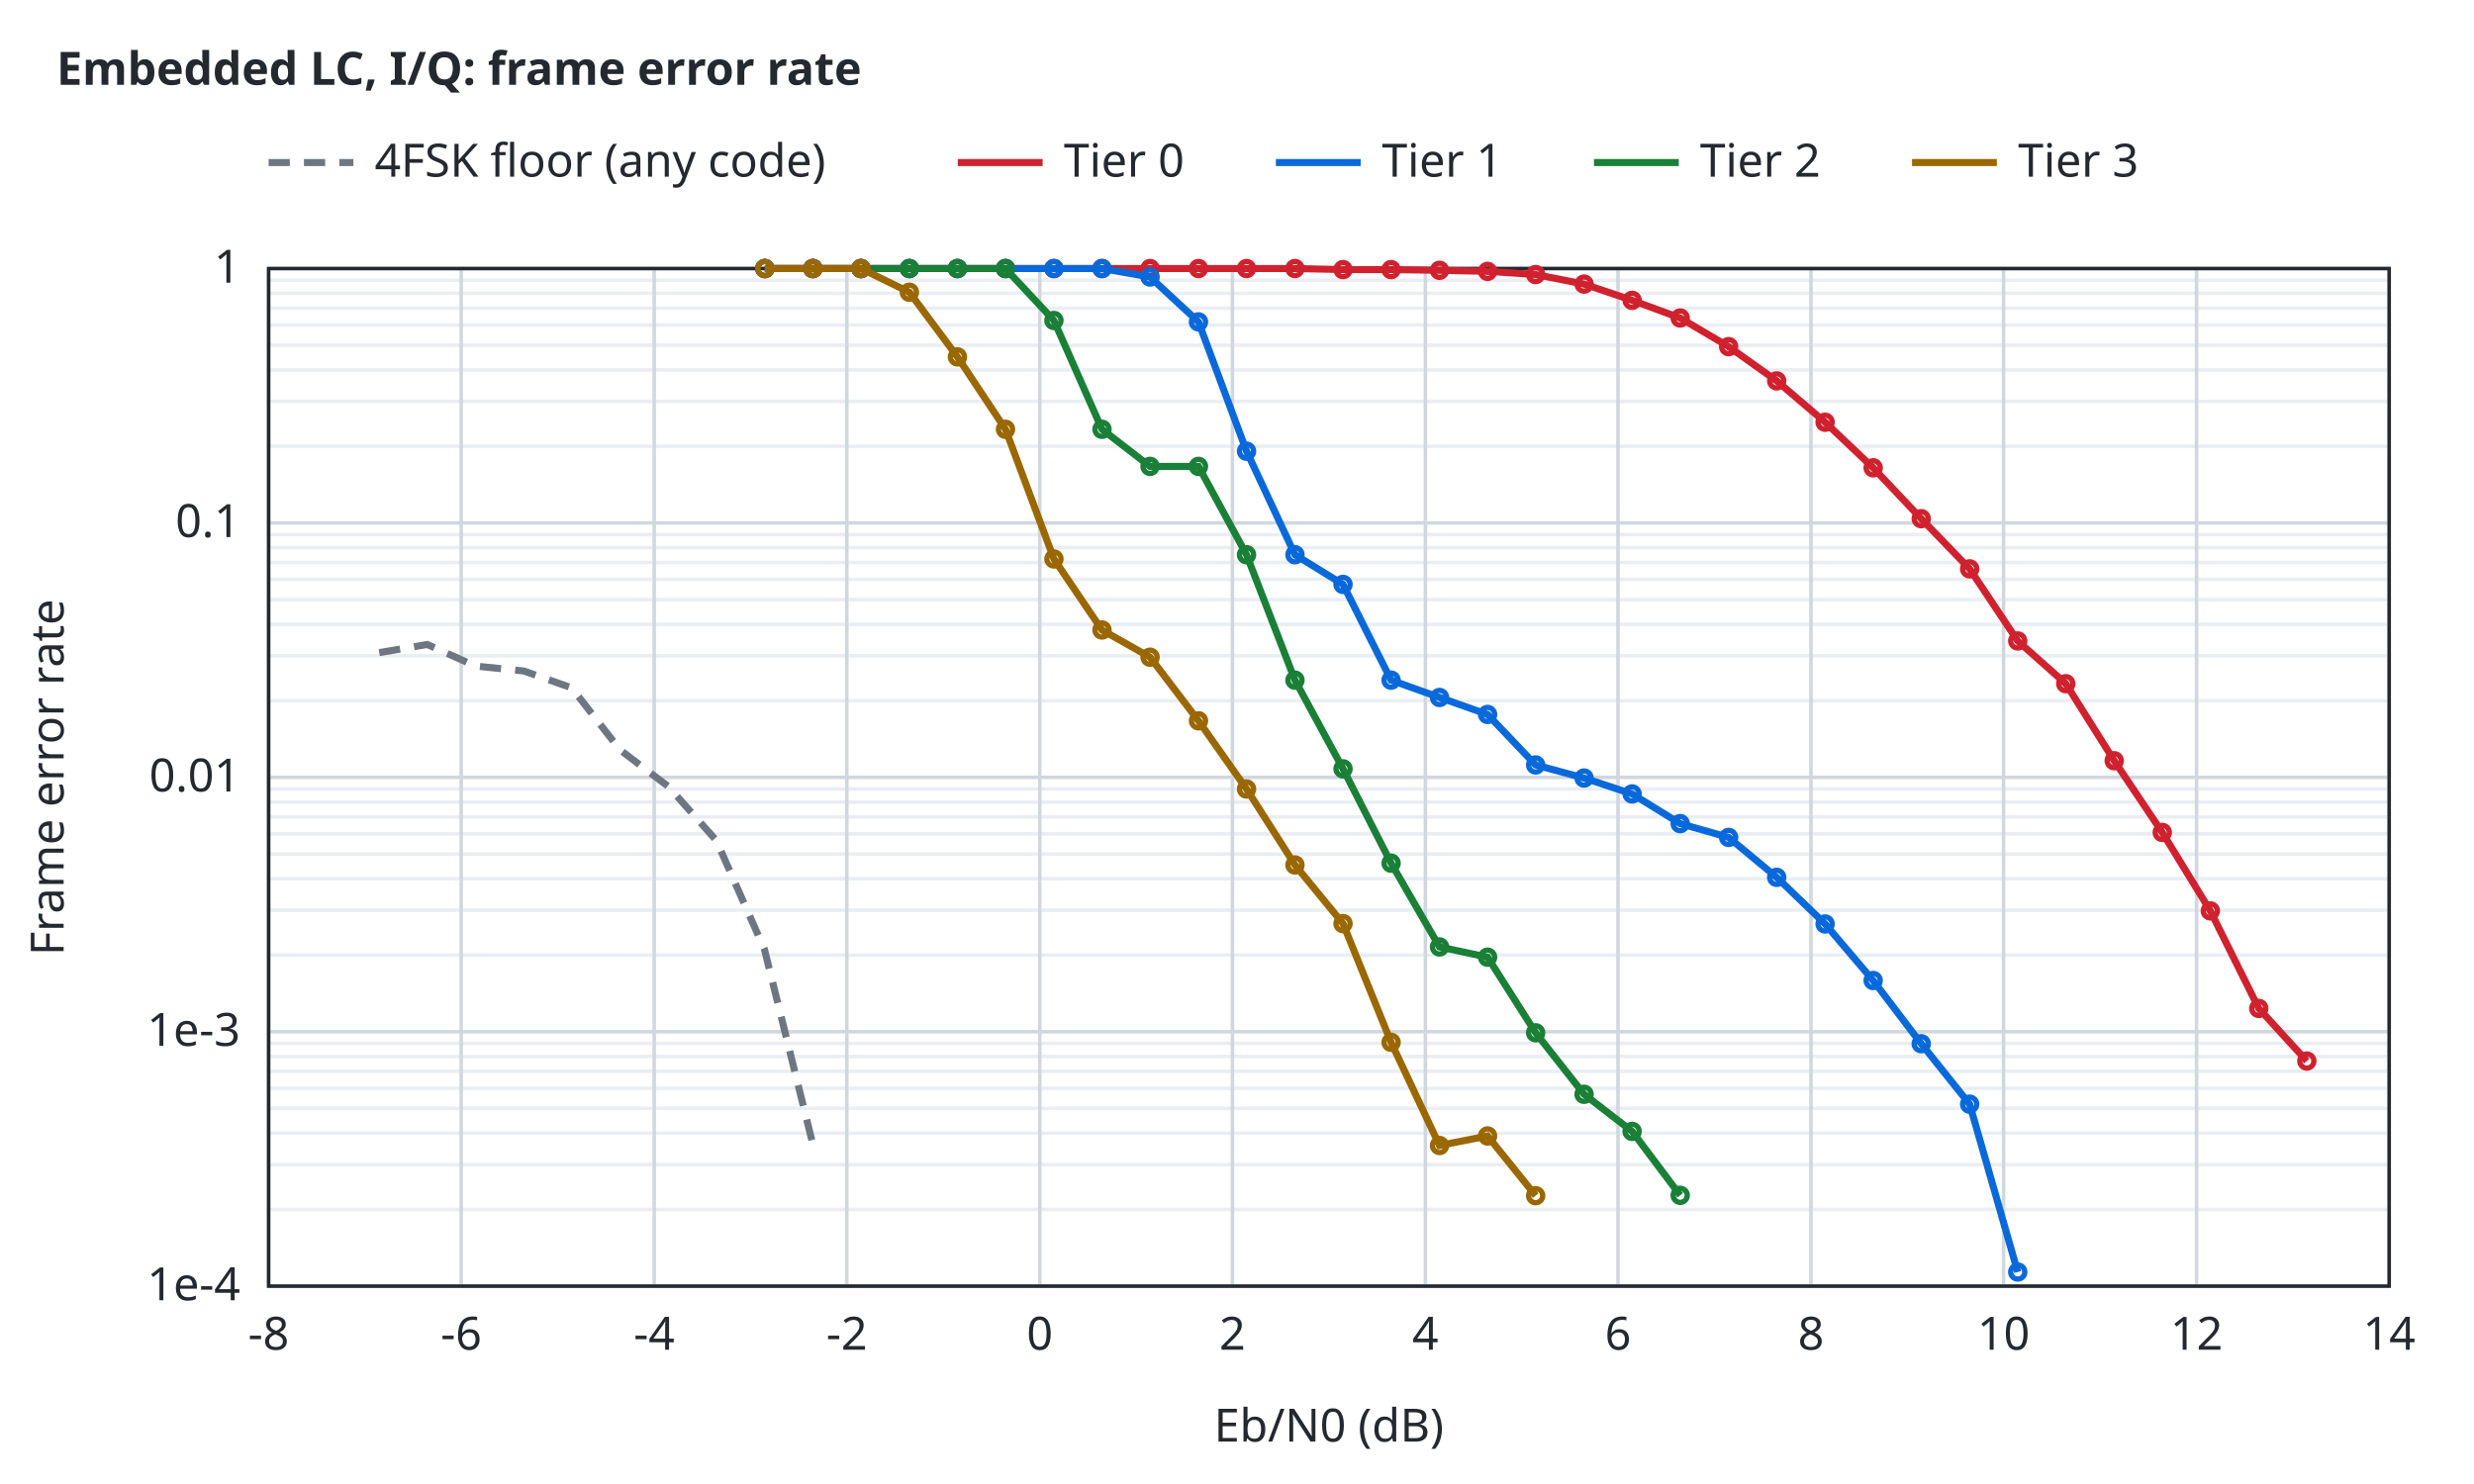
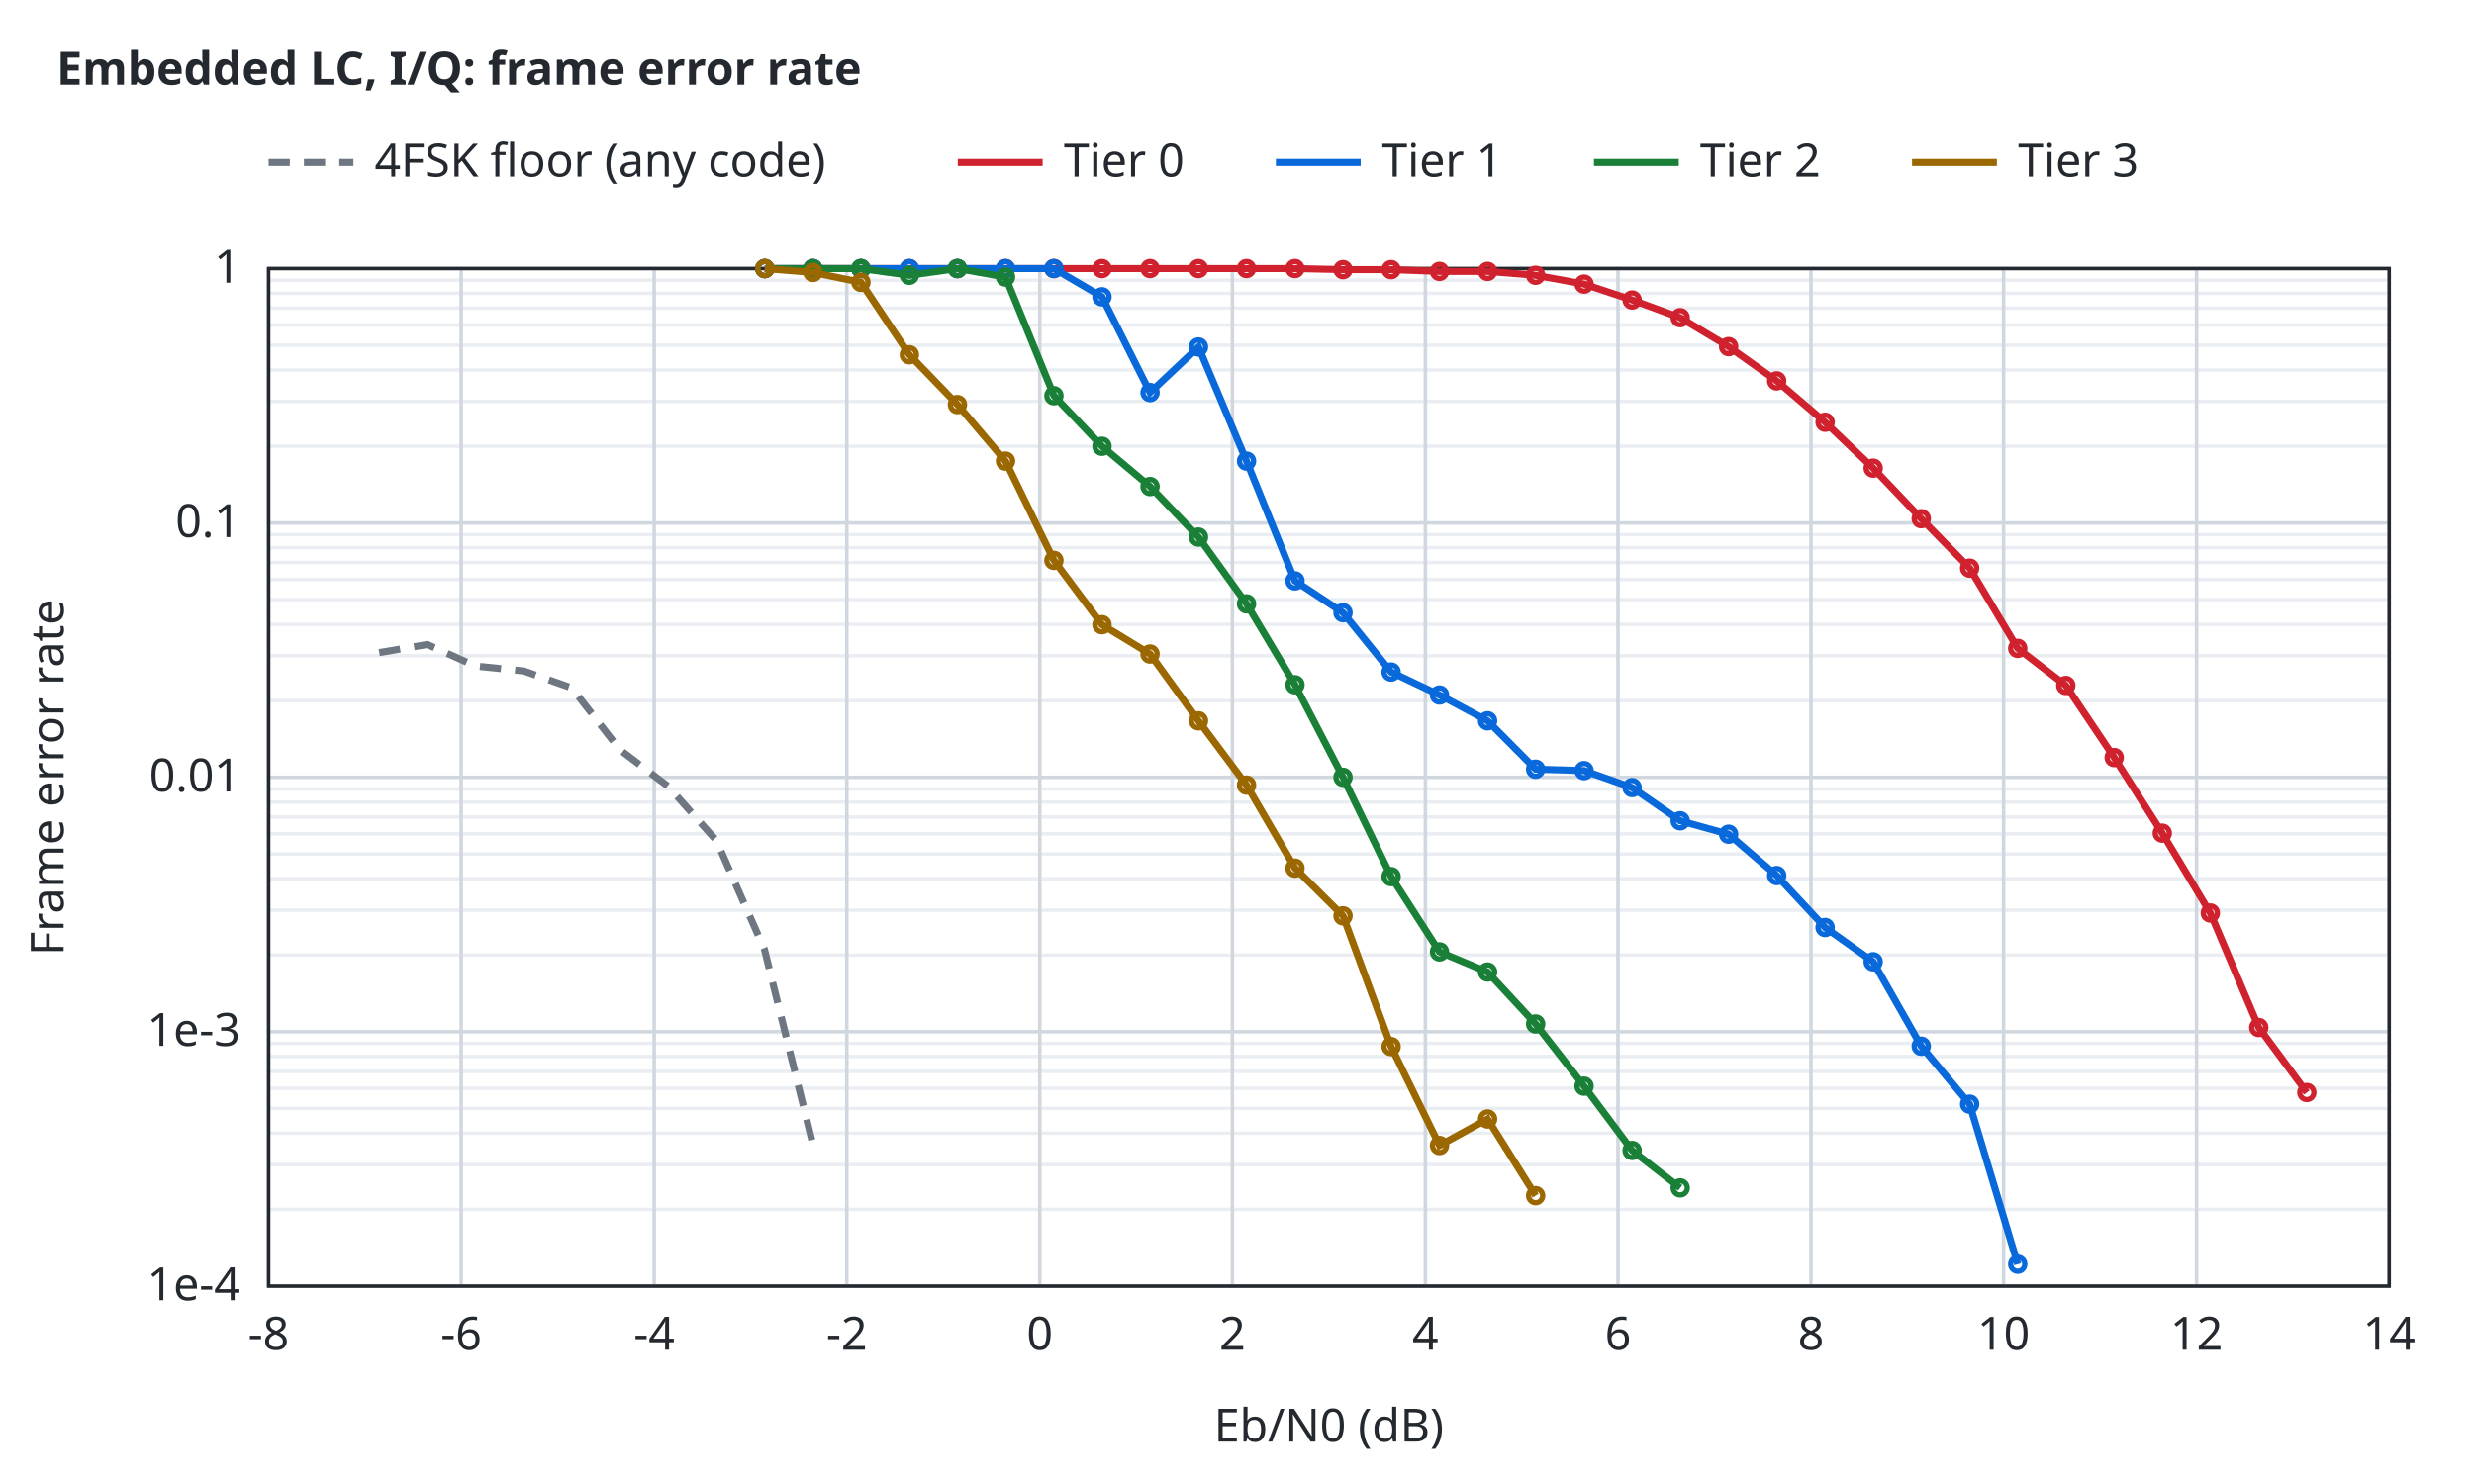
<svg xmlns="http://www.w3.org/2000/svg" width="700" height="420" viewBox="0 0 700 420">
  <style>text{font-family:sans-serif;font-size:13px;fill:#24292f}.t{font-weight:600}.bg{fill:#ffffff}.ax{stroke:#24292f;stroke-width:1;fill:none}.gr{stroke:#d0d7de;stroke-width:1}.mi{stroke:#eaeef2;stroke-width:1}.r0{stroke:#6e7781}.r1{stroke:#bc4c00}.r2{stroke:#8250df}.r3{stroke:#1b7c83}.r4{stroke:#9a6700}.s1{stroke:#cf222e}.s2{stroke:#0969da}.s3{stroke:#1a7f37}.s4{stroke:#9a6700}.q0{fill:#6e7781}.q1{fill:#bc4c00}.q2{fill:#8250df}.f1{fill:#cf222e}.f2{fill:#0969da}.f3{fill:#1a7f37}.f4{fill:#9a6700}.l{fill:none;stroke-width:2}.p{fill:none;stroke-width:1.5}.e{fill:none;stroke-width:1;stroke-opacity:.25}@media (prefers-color-scheme:dark){text{fill:#e6edf3}.bg{fill:#0d1117}.ax{stroke:#8b949e}.gr{stroke:#30363d}.mi{stroke:#21262d}.r0{stroke:#8b949e}.r1{stroke:#f0883e}.r2{stroke:#d2a8ff}.r3{stroke:#39c5cf}.r4{stroke:#d29922}.s1{stroke:#ff7b72}.s2{stroke:#58a6ff}.s3{stroke:#3fb950}.s4{stroke:#d29922}.q0{fill:#8b949e}.q1{fill:#f0883e}.q2{fill:#d2a8ff}.f1{fill:#ff7b72}.f2{fill:#58a6ff}.f3{fill:#3fb950}.f4{fill:#d29922}}</style>
  <rect class="bg" width="100%" height="100%" />
  <text class="t" x="16" y="24">Embedded LC, I/Q: frame error rate</text>
  <line class="mi" x1="76.0" y1="342.3" x2="676.0" y2="342.3" />
  <line class="mi" x1="76.0" y1="329.6" x2="676.0" y2="329.6" />
  <line class="mi" x1="76.0" y1="320.7" x2="676.0" y2="320.7" />
  <line class="mi" x1="76.0" y1="313.7" x2="676.0" y2="313.7" />
  <line class="mi" x1="76.0" y1="308.0" x2="676.0" y2="308.0" />
  <line class="mi" x1="76.0" y1="303.2" x2="676.0" y2="303.2" />
  <line class="mi" x1="76.0" y1="299.0" x2="676.0" y2="299.0" />
  <line class="mi" x1="76.0" y1="295.3" x2="676.0" y2="295.3" />
  <line class="mi" x1="76.0" y1="270.3" x2="676.0" y2="270.3" />
  <line class="mi" x1="76.0" y1="257.6" x2="676.0" y2="257.6" />
  <line class="mi" x1="76.0" y1="248.7" x2="676.0" y2="248.7" />
  <line class="mi" x1="76.0" y1="241.7" x2="676.0" y2="241.7" />
  <line class="mi" x1="76.0" y1="236.0" x2="676.0" y2="236.0" />
  <line class="mi" x1="76.0" y1="231.2" x2="676.0" y2="231.2" />
  <line class="mi" x1="76.0" y1="227.0" x2="676.0" y2="227.0" />
  <line class="mi" x1="76.0" y1="223.3" x2="676.0" y2="223.3" />
  <line class="mi" x1="76.0" y1="198.3" x2="676.0" y2="198.3" />
  <line class="mi" x1="76.0" y1="185.6" x2="676.0" y2="185.6" />
  <line class="mi" x1="76.0" y1="176.7" x2="676.0" y2="176.7" />
  <line class="mi" x1="76.0" y1="169.7" x2="676.0" y2="169.7" />
  <line class="mi" x1="76.0" y1="164.0" x2="676.0" y2="164.0" />
  <line class="mi" x1="76.0" y1="159.2" x2="676.0" y2="159.2" />
  <line class="mi" x1="76.0" y1="155.0" x2="676.0" y2="155.0" />
  <line class="mi" x1="76.0" y1="151.3" x2="676.0" y2="151.3" />
  <line class="mi" x1="76.0" y1="126.3" x2="676.0" y2="126.3" />
  <line class="mi" x1="76.0" y1="113.6" x2="676.0" y2="113.6" />
  <line class="mi" x1="76.0" y1="104.7" x2="676.0" y2="104.7" />
  <line class="mi" x1="76.0" y1="97.7" x2="676.0" y2="97.7" />
  <line class="mi" x1="76.0" y1="92.0" x2="676.0" y2="92.0" />
  <line class="mi" x1="76.0" y1="87.2" x2="676.0" y2="87.2" />
  <line class="mi" x1="76.0" y1="83.0" x2="676.0" y2="83.0" />
  <line class="mi" x1="76.0" y1="79.3" x2="676.0" y2="79.3" />
  <line class="gr" x1="76.0" y1="364.0" x2="76.0" y2="76.0" />
  <text x="76.0" y="382.0" text-anchor="middle">-8</text>
  <line class="gr" x1="130.5" y1="364.0" x2="130.5" y2="76.0" />
  <text x="130.5" y="382.0" text-anchor="middle">-6</text>
  <line class="gr" x1="185.1" y1="364.0" x2="185.1" y2="76.0" />
  <text x="185.1" y="382.0" text-anchor="middle">-4</text>
  <line class="gr" x1="239.6" y1="364.0" x2="239.6" y2="76.0" />
  <text x="239.6" y="382.0" text-anchor="middle">-2</text>
  <line class="gr" x1="294.2" y1="364.0" x2="294.2" y2="76.0" />
  <text x="294.2" y="382.0" text-anchor="middle">0</text>
  <line class="gr" x1="348.7" y1="364.0" x2="348.7" y2="76.0" />
  <text x="348.7" y="382.0" text-anchor="middle">2</text>
  <line class="gr" x1="403.3" y1="364.0" x2="403.3" y2="76.0" />
  <text x="403.3" y="382.0" text-anchor="middle">4</text>
  <line class="gr" x1="457.8" y1="364.0" x2="457.8" y2="76.0" />
  <text x="457.8" y="382.0" text-anchor="middle">6</text>
  <line class="gr" x1="512.4" y1="364.0" x2="512.4" y2="76.0" />
  <text x="512.4" y="382.0" text-anchor="middle">8</text>
  <line class="gr" x1="566.9" y1="364.0" x2="566.9" y2="76.0" />
  <text x="566.9" y="382.0" text-anchor="middle">10</text>
  <line class="gr" x1="621.5" y1="364.0" x2="621.5" y2="76.0" />
  <text x="621.5" y="382.0" text-anchor="middle">12</text>
  <line class="gr" x1="676.0" y1="364.0" x2="676.0" y2="76.0" />
  <text x="676.0" y="382.0" text-anchor="middle">14</text>
  <line class="gr" x1="76.0" y1="364.0" x2="676.0" y2="364.0" />
  <text x="68.0" y="368.0" text-anchor="end">1e-4</text>
  <line class="gr" x1="76.0" y1="292.0" x2="676.0" y2="292.0" />
  <text x="68.0" y="296.0" text-anchor="end">1e-3</text>
  <line class="gr" x1="76.0" y1="220.0" x2="676.0" y2="220.0" />
  <text x="68.0" y="224.0" text-anchor="end">0.01</text>
  <line class="gr" x1="76.0" y1="148.0" x2="676.0" y2="148.0" />
  <text x="68.0" y="152.0" text-anchor="end">0.1</text>
  <line class="gr" x1="76.0" y1="76.0" x2="676.0" y2="76.0" />
  <text x="68.0" y="80.0" text-anchor="end">1</text>
  <rect class="ax" x="76.0" y="76.0" width="600.0" height="288.0" />
  <text x="376.0" y="408.0" text-anchor="middle">Eb/N0 (dB)</text>
  <text x="18" y="220.0" text-anchor="middle" transform="rotate(-90 18 220.0)">Frame error rate</text>
  <path class="l r0" stroke-dasharray="6 4" d="M107.3,184.7 L120.9,182.4 L134.5,188.5 L148.2,189.9 L161.8,194.7 L175.4,212.2 L189.1,222.6 L202.7,237.9 L216.3,268.7 L230.0,323.9" />
-   <path class="l s1" d="M216.4,76.0 L230.0,76.0 L243.6,76.0 L257.3,76.0 L270.9,76.0 L284.5,76.0 L298.2,76.0 L311.8,76.0 L325.4,76.0 L339.1,76.0 L352.7,76.0 L366.4,76.0 L380.0,76.3 L393.6,76.3 L407.3,76.5 L420.9,76.8 L434.5,77.7 L448.2,80.4 L461.8,85.0 L475.4,90.0 L489.1,98.1 L502.7,107.8 L516.4,119.5 L530.0,132.4 L543.6,146.8 L557.3,161.0 L570.9,181.4 L584.5,193.5 L598.2,215.3 L611.8,235.6 L625.4,257.8 L639.1,285.4 L652.7,300.3" />
+   <path class="l s1" d="M216.4,76.0 L230.0,76.0 L243.6,76.0 L257.3,76.0 L270.9,76.0 L284.5,76.0 L298.2,76.0 L311.8,76.0 L325.4,76.0 L339.1,76.0 L352.7,76.0 L366.4,76.0 L380.0,76.3 L393.6,76.3 L407.3,76.8 L420.9,76.8 L434.5,77.9 L448.2,80.4 L461.8,84.9 L475.4,89.9 L489.1,98.1 L502.7,107.8 L516.4,119.5 L530.0,132.5 L543.6,146.8 L557.3,160.8 L570.9,183.5 L584.5,194.0 L598.2,214.4 L611.8,235.8 L625.4,258.4 L639.1,290.8 L652.7,309.2" />
  <circle class="p s1" cx="216.4" cy="76.0" r="2" />
  <circle class="p s1" cx="230.0" cy="76.0" r="2" />
  <circle class="p s1" cx="243.6" cy="76.0" r="2" />
  <circle class="p s1" cx="257.3" cy="76.0" r="2" />
  <circle class="p s1" cx="270.9" cy="76.0" r="2" />
  <circle class="p s1" cx="284.5" cy="76.0" r="2" />
  <circle class="p s1" cx="298.2" cy="76.0" r="2" />
  <circle class="p s1" cx="311.8" cy="76.0" r="2" />
  <circle class="p s1" cx="325.4" cy="76.0" r="2" />
  <circle class="p s1" cx="339.1" cy="76.0" r="2" />
  <circle class="p s1" cx="352.7" cy="76.0" r="2" />
  <circle class="p s1" cx="366.4" cy="76.0" r="2" />
  <circle class="p s1" cx="380.0" cy="76.3" r="2" />
  <circle class="p s1" cx="393.6" cy="76.3" r="2" />
-   <circle class="p s1" cx="407.3" cy="76.5" r="2" />
+   <circle class="p s1" cx="407.3" cy="76.8" r="2" />
  <circle class="p s1" cx="420.9" cy="76.8" r="2" />
-   <circle class="p s1" cx="434.5" cy="77.7" r="2" />
+   <circle class="p s1" cx="434.5" cy="77.9" r="2" />
  <circle class="p s1" cx="448.2" cy="80.4" r="2" />
-   <circle class="p s1" cx="461.8" cy="85.0" r="2" />
-   <circle class="p s1" cx="475.4" cy="90.0" r="2" />
+   <circle class="p s1" cx="461.8" cy="84.9" r="2" />
+   <circle class="p s1" cx="475.4" cy="89.9" r="2" />
  <circle class="p s1" cx="489.1" cy="98.1" r="2" />
  <circle class="p s1" cx="502.7" cy="107.8" r="2" />
  <circle class="p s1" cx="516.4" cy="119.5" r="2" />
-   <circle class="p s1" cx="530.0" cy="132.4" r="2" />
+   <circle class="p s1" cx="530.0" cy="132.5" r="2" />
  <circle class="p s1" cx="543.6" cy="146.8" r="2" />
-   <circle class="p s1" cx="557.3" cy="161.0" r="2" />
-   <circle class="p s1" cx="570.9" cy="181.4" r="2" />
-   <circle class="p s1" cx="584.5" cy="193.5" r="2" />
-   <circle class="p s1" cx="598.2" cy="215.3" r="2" />
-   <circle class="p s1" cx="611.8" cy="235.6" r="2" />
-   <circle class="p s1" cx="625.4" cy="257.8" r="2" />
-   <circle class="p s1" cx="639.1" cy="285.4" r="2" />
-   <circle class="p s1" cx="652.7" cy="300.3" r="2" />
-   <path class="l s2" d="M216.4,76.0 L230.0,76.0 L243.6,76.0 L257.3,76.0 L270.9,76.0 L284.5,76.0 L298.2,76.0 L311.8,76.0 L325.4,78.4 L339.1,91.1 L352.7,127.7 L366.4,157.0 L380.0,165.4 L393.6,192.5 L407.3,197.4 L420.9,202.2 L434.5,216.5 L448.2,220.2 L461.8,224.7 L475.4,233.1 L489.1,237.0 L502.7,248.3 L516.4,261.5 L530.0,277.5 L543.6,295.4 L557.3,312.5 L570.9,360.0" />
+   <circle class="p s1" cx="557.3" cy="160.8" r="2" />
+   <circle class="p s1" cx="570.9" cy="183.5" r="2" />
+   <circle class="p s1" cx="584.5" cy="194.0" r="2" />
+   <circle class="p s1" cx="598.2" cy="214.4" r="2" />
+   <circle class="p s1" cx="611.8" cy="235.8" r="2" />
+   <circle class="p s1" cx="625.4" cy="258.4" r="2" />
+   <circle class="p s1" cx="639.1" cy="290.8" r="2" />
+   <circle class="p s1" cx="652.7" cy="309.2" r="2" />
+   <path class="l s2" d="M216.4,76.0 L230.0,76.0 L243.6,76.0 L257.3,76.0 L270.9,76.0 L284.5,76.0 L298.2,76.0 L311.8,84.0 L325.4,111.1 L339.1,98.2 L352.7,130.5 L366.4,164.4 L380.0,173.4 L393.6,190.2 L407.3,196.7 L420.9,204.0 L434.5,217.7 L448.2,218.1 L461.8,222.9 L475.4,232.3 L489.1,236.1 L502.7,247.8 L516.4,262.5 L530.0,272.2 L543.6,296.1 L557.3,312.5 L570.9,357.8" />
  <circle class="p s2" cx="216.4" cy="76.0" r="2" />
  <circle class="p s2" cx="230.0" cy="76.0" r="2" />
  <circle class="p s2" cx="243.6" cy="76.0" r="2" />
  <circle class="p s2" cx="257.3" cy="76.0" r="2" />
  <circle class="p s2" cx="270.9" cy="76.0" r="2" />
  <circle class="p s2" cx="284.5" cy="76.0" r="2" />
  <circle class="p s2" cx="298.2" cy="76.0" r="2" />
-   <circle class="p s2" cx="311.8" cy="76.0" r="2" />
-   <circle class="p s2" cx="325.4" cy="78.4" r="2" />
-   <circle class="p s2" cx="339.1" cy="91.1" r="2" />
-   <circle class="p s2" cx="352.7" cy="127.7" r="2" />
-   <circle class="p s2" cx="366.4" cy="157.0" r="2" />
-   <circle class="p s2" cx="380.0" cy="165.4" r="2" />
-   <circle class="p s2" cx="393.6" cy="192.5" r="2" />
-   <circle class="p s2" cx="407.3" cy="197.4" r="2" />
-   <circle class="p s2" cx="420.9" cy="202.2" r="2" />
-   <circle class="p s2" cx="434.5" cy="216.5" r="2" />
-   <circle class="p s2" cx="448.2" cy="220.2" r="2" />
-   <circle class="p s2" cx="461.8" cy="224.7" r="2" />
-   <circle class="p s2" cx="475.4" cy="233.1" r="2" />
-   <circle class="p s2" cx="489.1" cy="237.0" r="2" />
-   <circle class="p s2" cx="502.7" cy="248.3" r="2" />
-   <circle class="p s2" cx="516.4" cy="261.5" r="2" />
-   <circle class="p s2" cx="530.0" cy="277.5" r="2" />
-   <circle class="p s2" cx="543.6" cy="295.4" r="2" />
+   <circle class="p s2" cx="311.8" cy="84.0" r="2" />
+   <circle class="p s2" cx="325.4" cy="111.1" r="2" />
+   <circle class="p s2" cx="339.1" cy="98.2" r="2" />
+   <circle class="p s2" cx="352.7" cy="130.5" r="2" />
+   <circle class="p s2" cx="366.4" cy="164.4" r="2" />
+   <circle class="p s2" cx="380.0" cy="173.4" r="2" />
+   <circle class="p s2" cx="393.6" cy="190.2" r="2" />
+   <circle class="p s2" cx="407.3" cy="196.7" r="2" />
+   <circle class="p s2" cx="420.9" cy="204.0" r="2" />
+   <circle class="p s2" cx="434.5" cy="217.7" r="2" />
+   <circle class="p s2" cx="448.2" cy="218.1" r="2" />
+   <circle class="p s2" cx="461.8" cy="222.9" r="2" />
+   <circle class="p s2" cx="475.4" cy="232.3" r="2" />
+   <circle class="p s2" cx="489.1" cy="236.1" r="2" />
+   <circle class="p s2" cx="502.7" cy="247.8" r="2" />
+   <circle class="p s2" cx="516.4" cy="262.5" r="2" />
+   <circle class="p s2" cx="530.0" cy="272.2" r="2" />
+   <circle class="p s2" cx="543.6" cy="296.1" r="2" />
  <circle class="p s2" cx="557.3" cy="312.5" r="2" />
-   <circle class="p s2" cx="570.9" cy="360.0" r="2" />
-   <path class="l s3" d="M216.4,76.0 L230.0,76.0 L243.6,76.0 L257.3,76.0 L270.9,76.0 L284.5,76.0 L298.2,90.7 L311.8,121.5 L325.4,132.0 L339.1,132.0 L352.7,157.0 L366.4,192.5 L380.0,217.6 L393.6,244.3 L407.3,268.0 L420.9,270.9 L434.5,292.3 L448.2,309.7 L461.8,320.2 L475.4,338.3" />
+   <circle class="p s2" cx="570.9" cy="357.8" r="2" />
+   <path class="l s3" d="M216.4,76.0 L230.0,76.0 L243.6,76.0 L257.3,77.9 L270.9,76.0 L284.5,78.4 L298.2,112.0 L311.8,126.3 L325.4,137.7 L339.1,152.0 L352.7,170.9 L366.4,193.8 L380.0,220.0 L393.6,248.1 L407.3,269.4 L420.9,275.1 L434.5,289.8 L448.2,307.4 L461.8,325.6 L475.4,336.2" />
  <circle class="p s3" cx="216.4" cy="76.0" r="2" />
  <circle class="p s3" cx="230.0" cy="76.0" r="2" />
  <circle class="p s3" cx="243.6" cy="76.0" r="2" />
-   <circle class="p s3" cx="257.3" cy="76.0" r="2" />
+   <circle class="p s3" cx="257.3" cy="77.9" r="2" />
  <circle class="p s3" cx="270.9" cy="76.0" r="2" />
-   <circle class="p s3" cx="284.5" cy="76.0" r="2" />
-   <circle class="p s3" cx="298.2" cy="90.7" r="2" />
-   <circle class="p s3" cx="311.8" cy="121.5" r="2" />
-   <circle class="p s3" cx="325.4" cy="132.0" r="2" />
-   <circle class="p s3" cx="339.1" cy="132.0" r="2" />
-   <circle class="p s3" cx="352.7" cy="157.0" r="2" />
-   <circle class="p s3" cx="366.4" cy="192.5" r="2" />
-   <circle class="p s3" cx="380.0" cy="217.6" r="2" />
-   <circle class="p s3" cx="393.6" cy="244.3" r="2" />
-   <circle class="p s3" cx="407.3" cy="268.0" r="2" />
-   <circle class="p s3" cx="420.9" cy="270.9" r="2" />
-   <circle class="p s3" cx="434.5" cy="292.3" r="2" />
-   <circle class="p s3" cx="448.2" cy="309.7" r="2" />
-   <circle class="p s3" cx="461.8" cy="320.2" r="2" />
-   <circle class="p s3" cx="475.4" cy="338.3" r="2" />
-   <path class="l s4" d="M216.4,76.0 L230.0,76.0 L243.6,76.0 L257.3,82.7 L270.9,101.0 L284.5,121.5 L298.2,158.2 L311.8,178.3 L325.4,186.0 L339.1,204.0 L352.7,223.3 L366.4,244.8 L380.0,261.4 L393.6,295.0 L407.3,324.2 L420.9,321.5 L434.5,338.4" />
+   <circle class="p s3" cx="284.5" cy="78.4" r="2" />
+   <circle class="p s3" cx="298.2" cy="112.0" r="2" />
+   <circle class="p s3" cx="311.8" cy="126.3" r="2" />
+   <circle class="p s3" cx="325.4" cy="137.7" r="2" />
+   <circle class="p s3" cx="339.1" cy="152.0" r="2" />
+   <circle class="p s3" cx="352.7" cy="170.9" r="2" />
+   <circle class="p s3" cx="366.4" cy="193.8" r="2" />
+   <circle class="p s3" cx="380.0" cy="220.0" r="2" />
+   <circle class="p s3" cx="393.6" cy="248.1" r="2" />
+   <circle class="p s3" cx="407.3" cy="269.4" r="2" />
+   <circle class="p s3" cx="420.9" cy="275.1" r="2" />
+   <circle class="p s3" cx="434.5" cy="289.8" r="2" />
+   <circle class="p s3" cx="448.2" cy="307.4" r="2" />
+   <circle class="p s3" cx="461.8" cy="325.6" r="2" />
+   <circle class="p s3" cx="475.4" cy="336.2" r="2" />
+   <path class="l s4" d="M216.4,76.0 L230.0,77.1 L243.6,79.9 L257.3,100.4 L270.9,114.5 L284.5,130.5 L298.2,158.6 L311.8,176.8 L325.4,185.1 L339.1,204.0 L352.7,222.2 L366.4,245.7 L380.0,259.2 L393.6,296.2 L407.3,324.2 L420.9,316.7 L434.5,338.4" />
  <circle class="p s4" cx="216.4" cy="76.0" r="2" />
-   <circle class="p s4" cx="230.0" cy="76.0" r="2" />
-   <circle class="p s4" cx="243.6" cy="76.0" r="2" />
-   <circle class="p s4" cx="257.3" cy="82.7" r="2" />
-   <circle class="p s4" cx="270.9" cy="101.0" r="2" />
-   <circle class="p s4" cx="284.5" cy="121.5" r="2" />
-   <circle class="p s4" cx="298.2" cy="158.2" r="2" />
-   <circle class="p s4" cx="311.8" cy="178.3" r="2" />
-   <circle class="p s4" cx="325.4" cy="186.0" r="2" />
+   <circle class="p s4" cx="230.0" cy="77.1" r="2" />
+   <circle class="p s4" cx="243.6" cy="79.9" r="2" />
+   <circle class="p s4" cx="257.3" cy="100.4" r="2" />
+   <circle class="p s4" cx="270.9" cy="114.5" r="2" />
+   <circle class="p s4" cx="284.5" cy="130.5" r="2" />
+   <circle class="p s4" cx="298.2" cy="158.6" r="2" />
+   <circle class="p s4" cx="311.8" cy="176.8" r="2" />
+   <circle class="p s4" cx="325.4" cy="185.1" r="2" />
  <circle class="p s4" cx="339.1" cy="204.0" r="2" />
-   <circle class="p s4" cx="352.7" cy="223.3" r="2" />
-   <circle class="p s4" cx="366.4" cy="244.8" r="2" />
-   <circle class="p s4" cx="380.0" cy="261.4" r="2" />
-   <circle class="p s4" cx="393.6" cy="295.0" r="2" />
+   <circle class="p s4" cx="352.7" cy="222.2" r="2" />
+   <circle class="p s4" cx="366.4" cy="245.7" r="2" />
+   <circle class="p s4" cx="380.0" cy="259.2" r="2" />
+   <circle class="p s4" cx="393.6" cy="296.2" r="2" />
  <circle class="p s4" cx="407.3" cy="324.2" r="2" />
-   <circle class="p s4" cx="420.9" cy="321.5" r="2" />
+   <circle class="p s4" cx="420.9" cy="316.7" r="2" />
  <circle class="p s4" cx="434.5" cy="338.4" r="2" />
  <line class="l r0" stroke-dasharray="6 4" x1="76.0" y1="46.0" x2="100.0" y2="46.0" />
  <text x="106.0" y="50.0">4FSK floor (any code)</text>
  <line class="l s1" x1="271.0" y1="46.0" x2="295.0" y2="46.0" />
  <text x="301.0" y="50.0">Tier 0</text>
  <line class="l s2" x1="361.0" y1="46.0" x2="385.0" y2="46.0" />
  <text x="391.0" y="50.0">Tier 1</text>
  <line class="l s3" x1="451.0" y1="46.0" x2="475.0" y2="46.0" />
  <text x="481.0" y="50.0">Tier 2</text>
  <line class="l s4" x1="541.0" y1="46.0" x2="565.0" y2="46.0" />
  <text x="571.0" y="50.0">Tier 3</text>
</svg>
